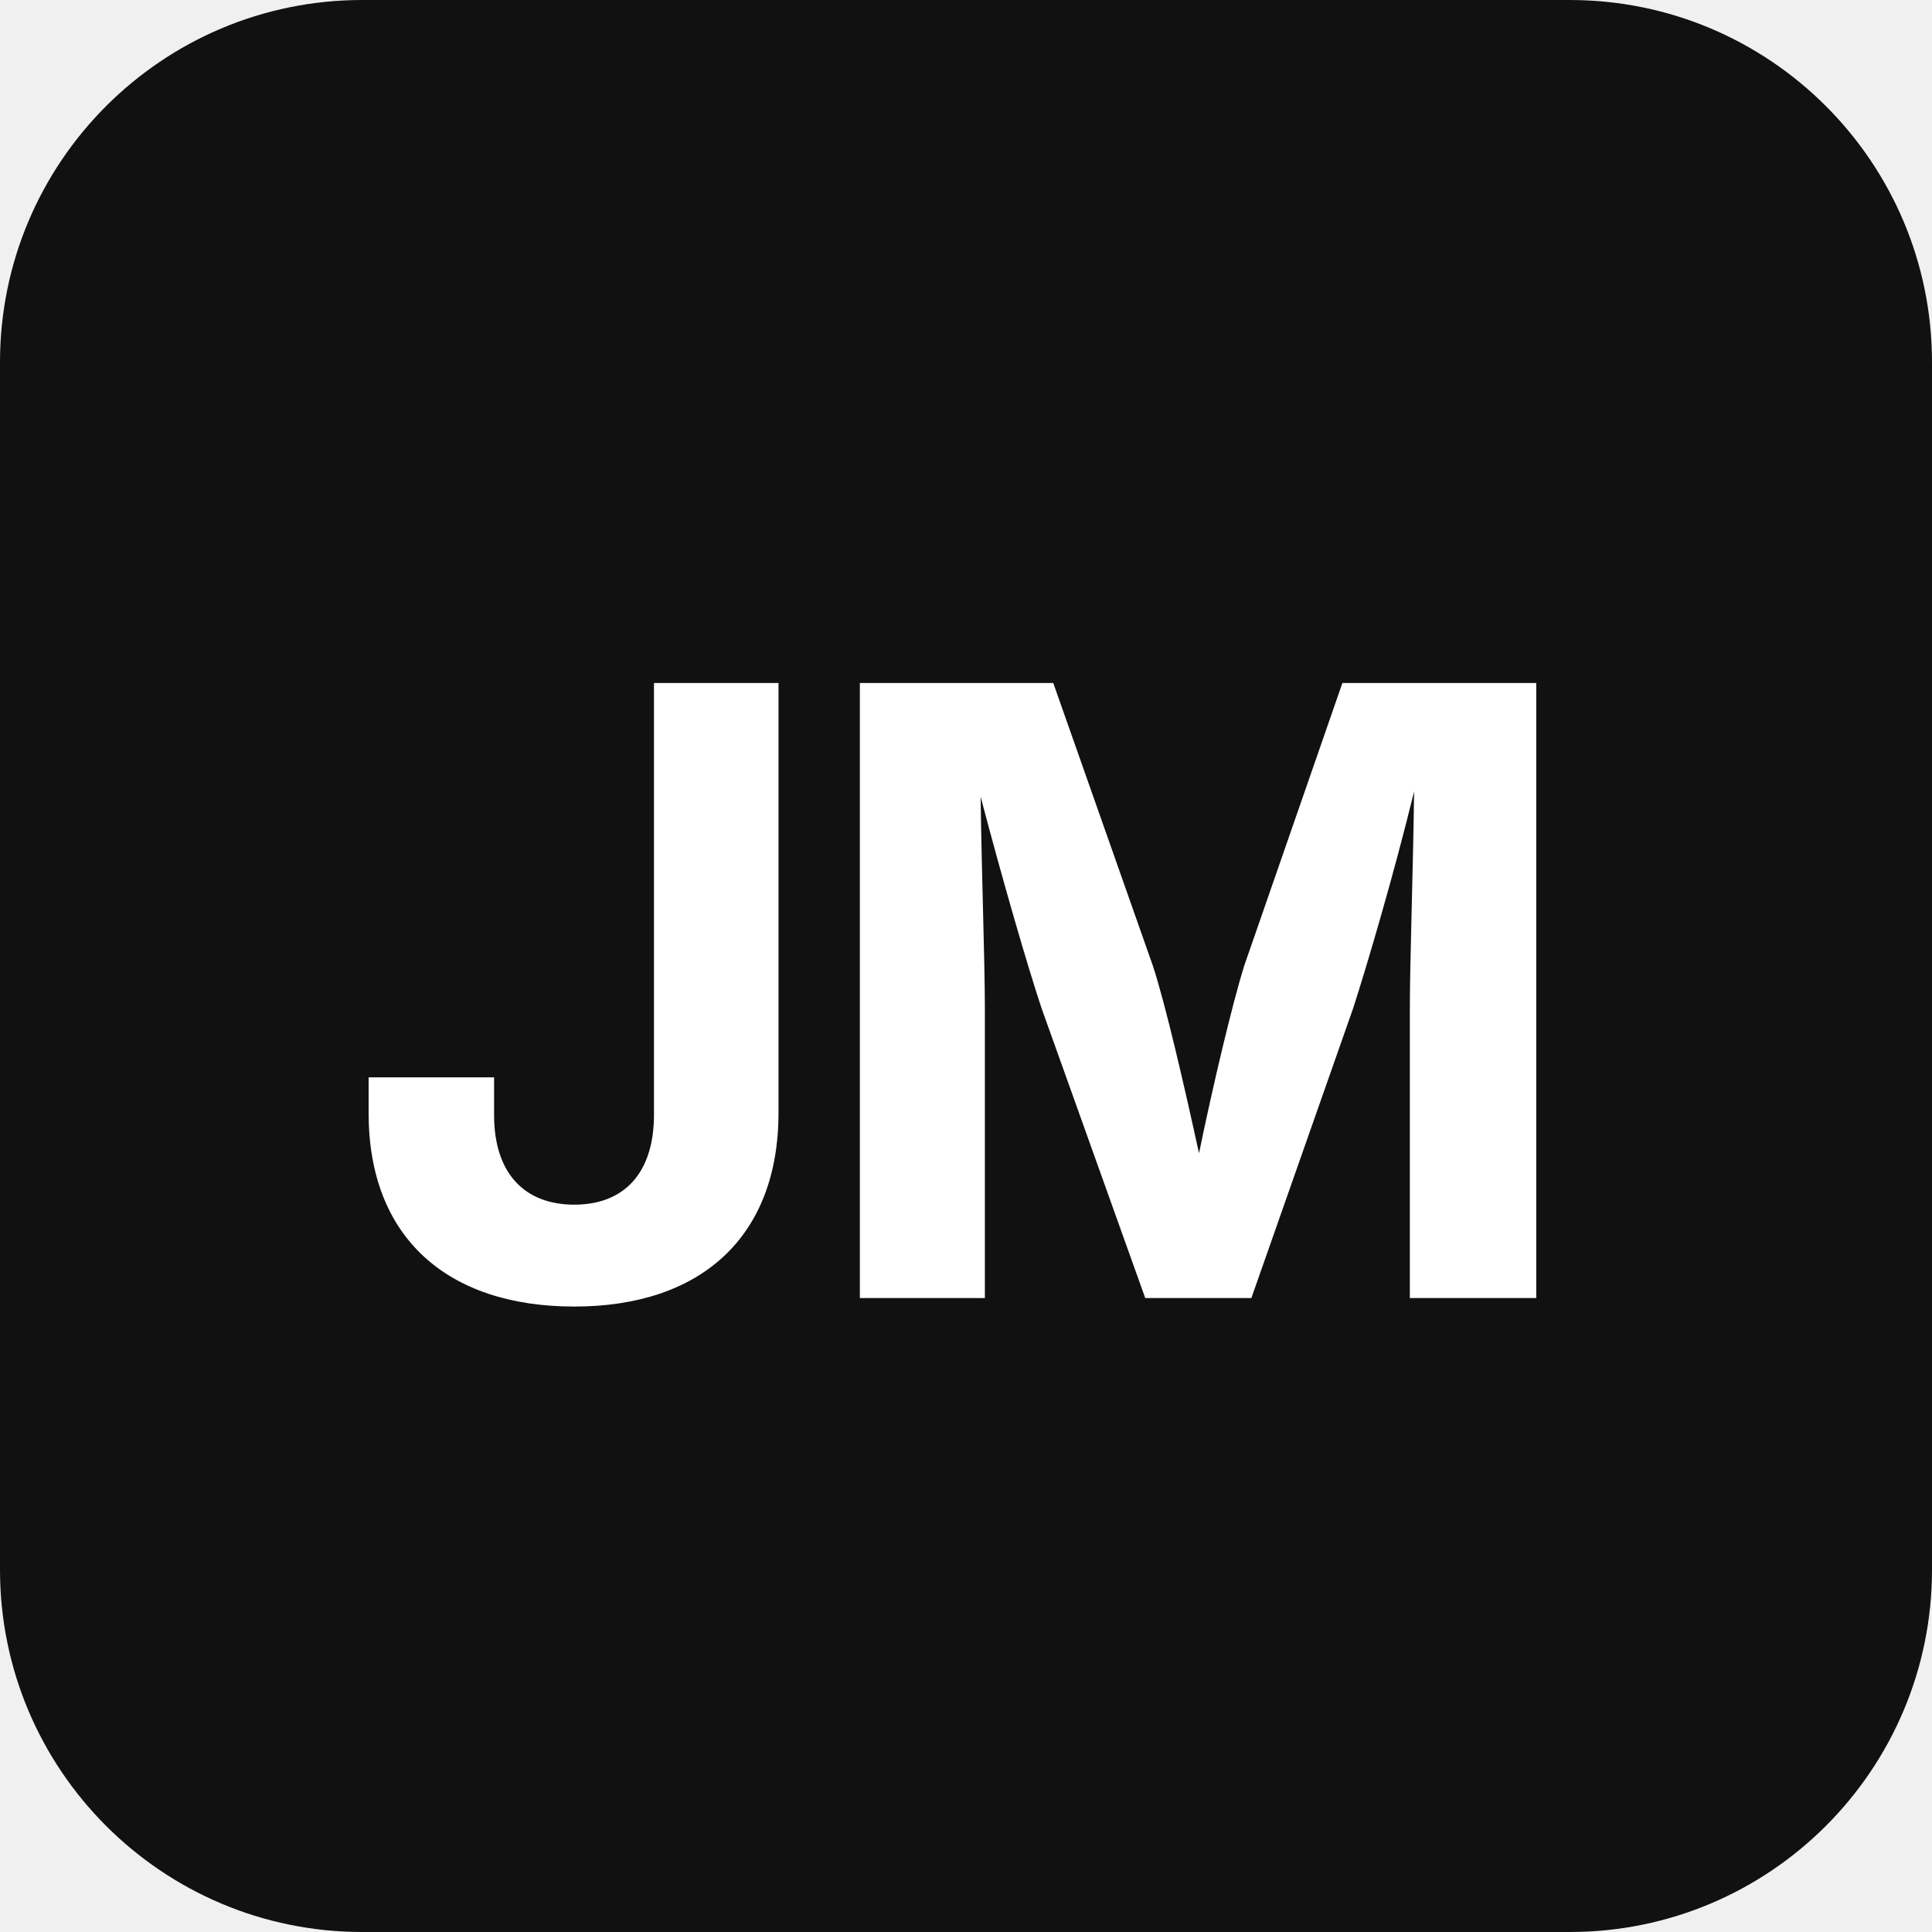
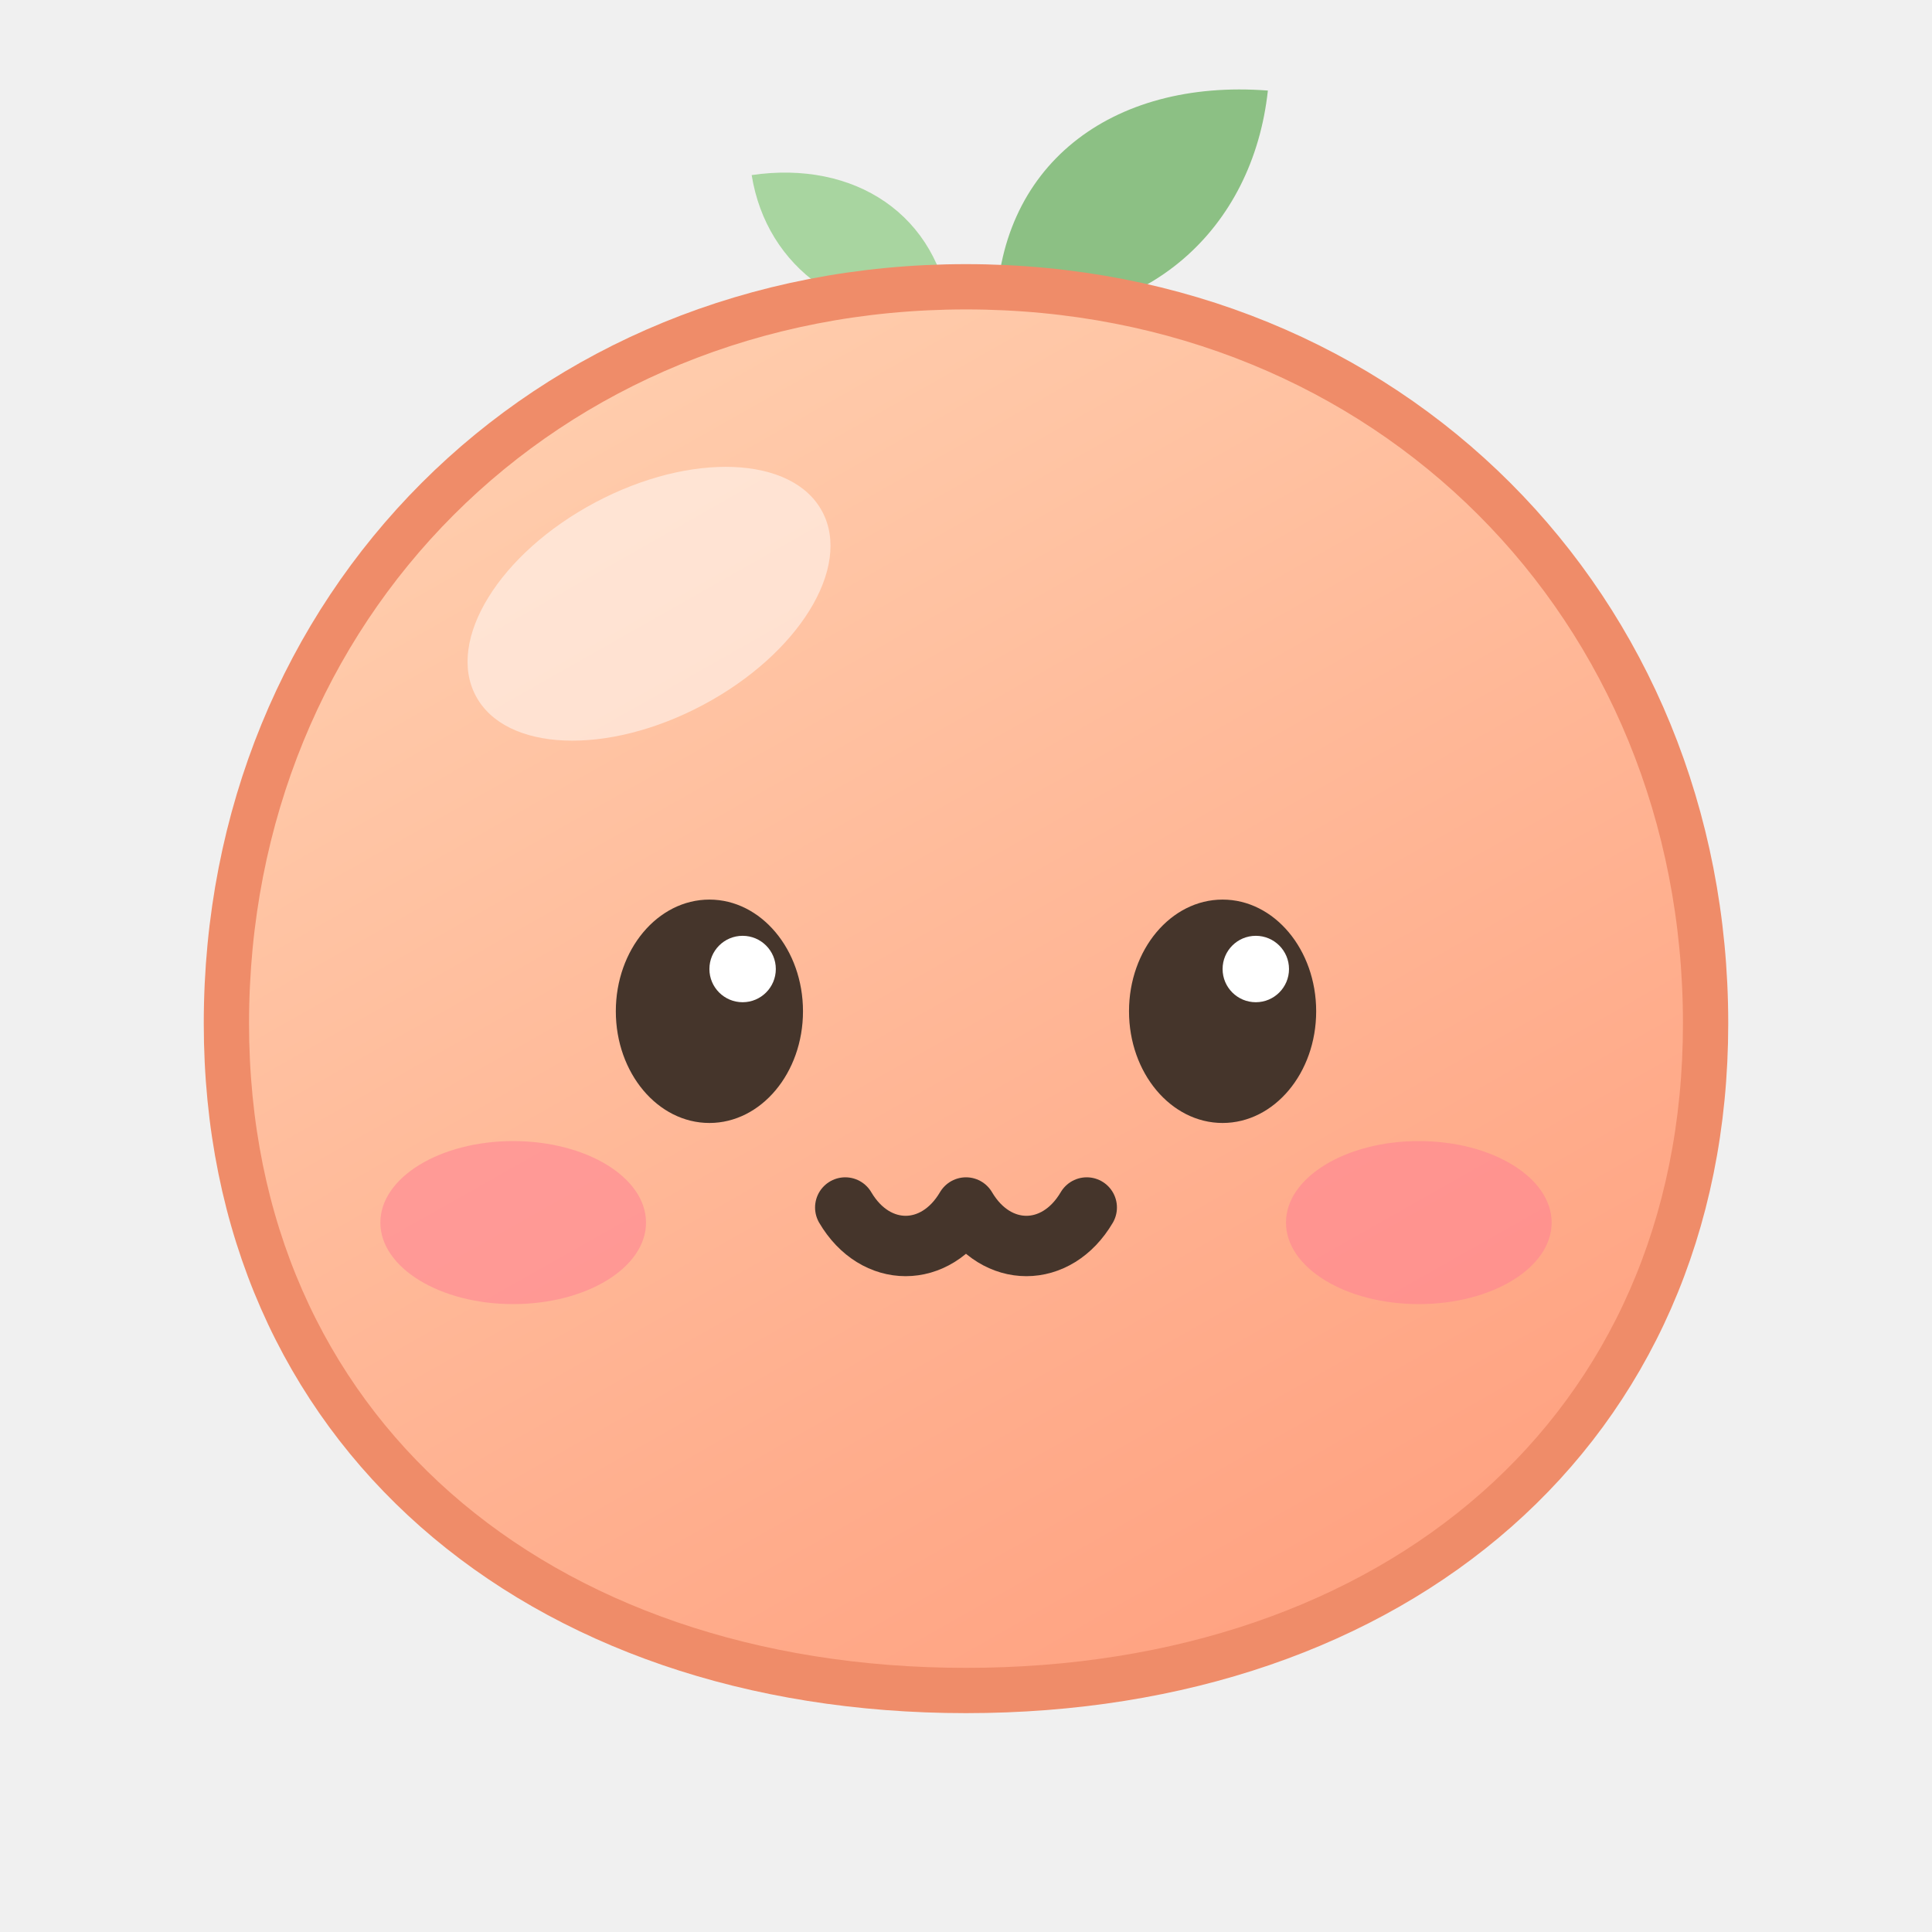
<svg xmlns="http://www.w3.org/2000/svg" viewBox="0 0 64 64">
-   <style>
-     .bg { fill: #111111; }
-     .fg { fill: #ffffff; }
-     @media (prefers-color-scheme: dark) {
-       .bg { fill: #ededed; }
-       .fg { fill: #0e0e0e; }
-     }
-   </style>
-   <rect class="bg" width="64" height="64" rx="12" />
-   <text class="fg" x="32" y="43" font-family="Pretendard, Inter, -apple-system, Helvetica, Arial, sans-serif" font-size="28" font-weight="700" text-anchor="middle" letter-spacing="-1">JM</text>
+   <defs>
+     <linearGradient id="body" x1="0.2" y1="0" x2="0.8" y2="1">
+       <stop offset="0" stop-color="#ffd0b0" />
+       <stop offset="1" stop-color="#ff9f7e" />
+     </linearGradient>
+   </defs>
+   <path d="M33 10.5C33 5.5 36.8 2.6 42 3c-.5 4.6-4 7.8-9 7.5z" fill="#8cc084" />
+   <path d="M31.5 10.5c-.4-3.4-3.2-5.2-6.6-4.7.5 3.1 3.2 5 6.6 4.7z" fill="#a8d5a0" />
+   <path d="M32 9.5c14 0 24.5 10.6 24.5 24.4C56.5 47.4 46.2 56 32 56S7.5 47.4 7.5 33.9C7.5 20.1 18 9.5 32 9.5z" fill="url(#body)" stroke="#ef8c69" stroke-width="1.5" />
+   <ellipse cx="21.5" cy="20" rx="6.5" ry="3.8" transform="rotate(-28 21.5 20)" fill="#fff" opacity=".5" />
+   <ellipse cx="17" cy="40.5" rx="4.4" ry="2.7" fill="#ff7f94" opacity=".55" />
+   <ellipse cx="47" cy="40.5" rx="4.4" ry="2.7" fill="#ff7f94" opacity=".55" />
+   <ellipse cx="23.5" cy="33.5" rx="3.1" ry="3.7" fill="#45352b" />
+   <ellipse cx="40.5" cy="33.5" rx="3.1" ry="3.7" fill="#45352b" />
+   <circle cx="24.6" cy="32.1" r="1.1" fill="#fff" />
+   <circle cx="41.6" cy="32.1" r="1.1" fill="#fff" />
+   <path d="M28 40c1 1.7 3 1.7 4 0 1 1.7 3 1.7 4 0" fill="none" stroke="#45352b" stroke-width="2" stroke-linecap="round" stroke-linejoin="round" />
</svg>
